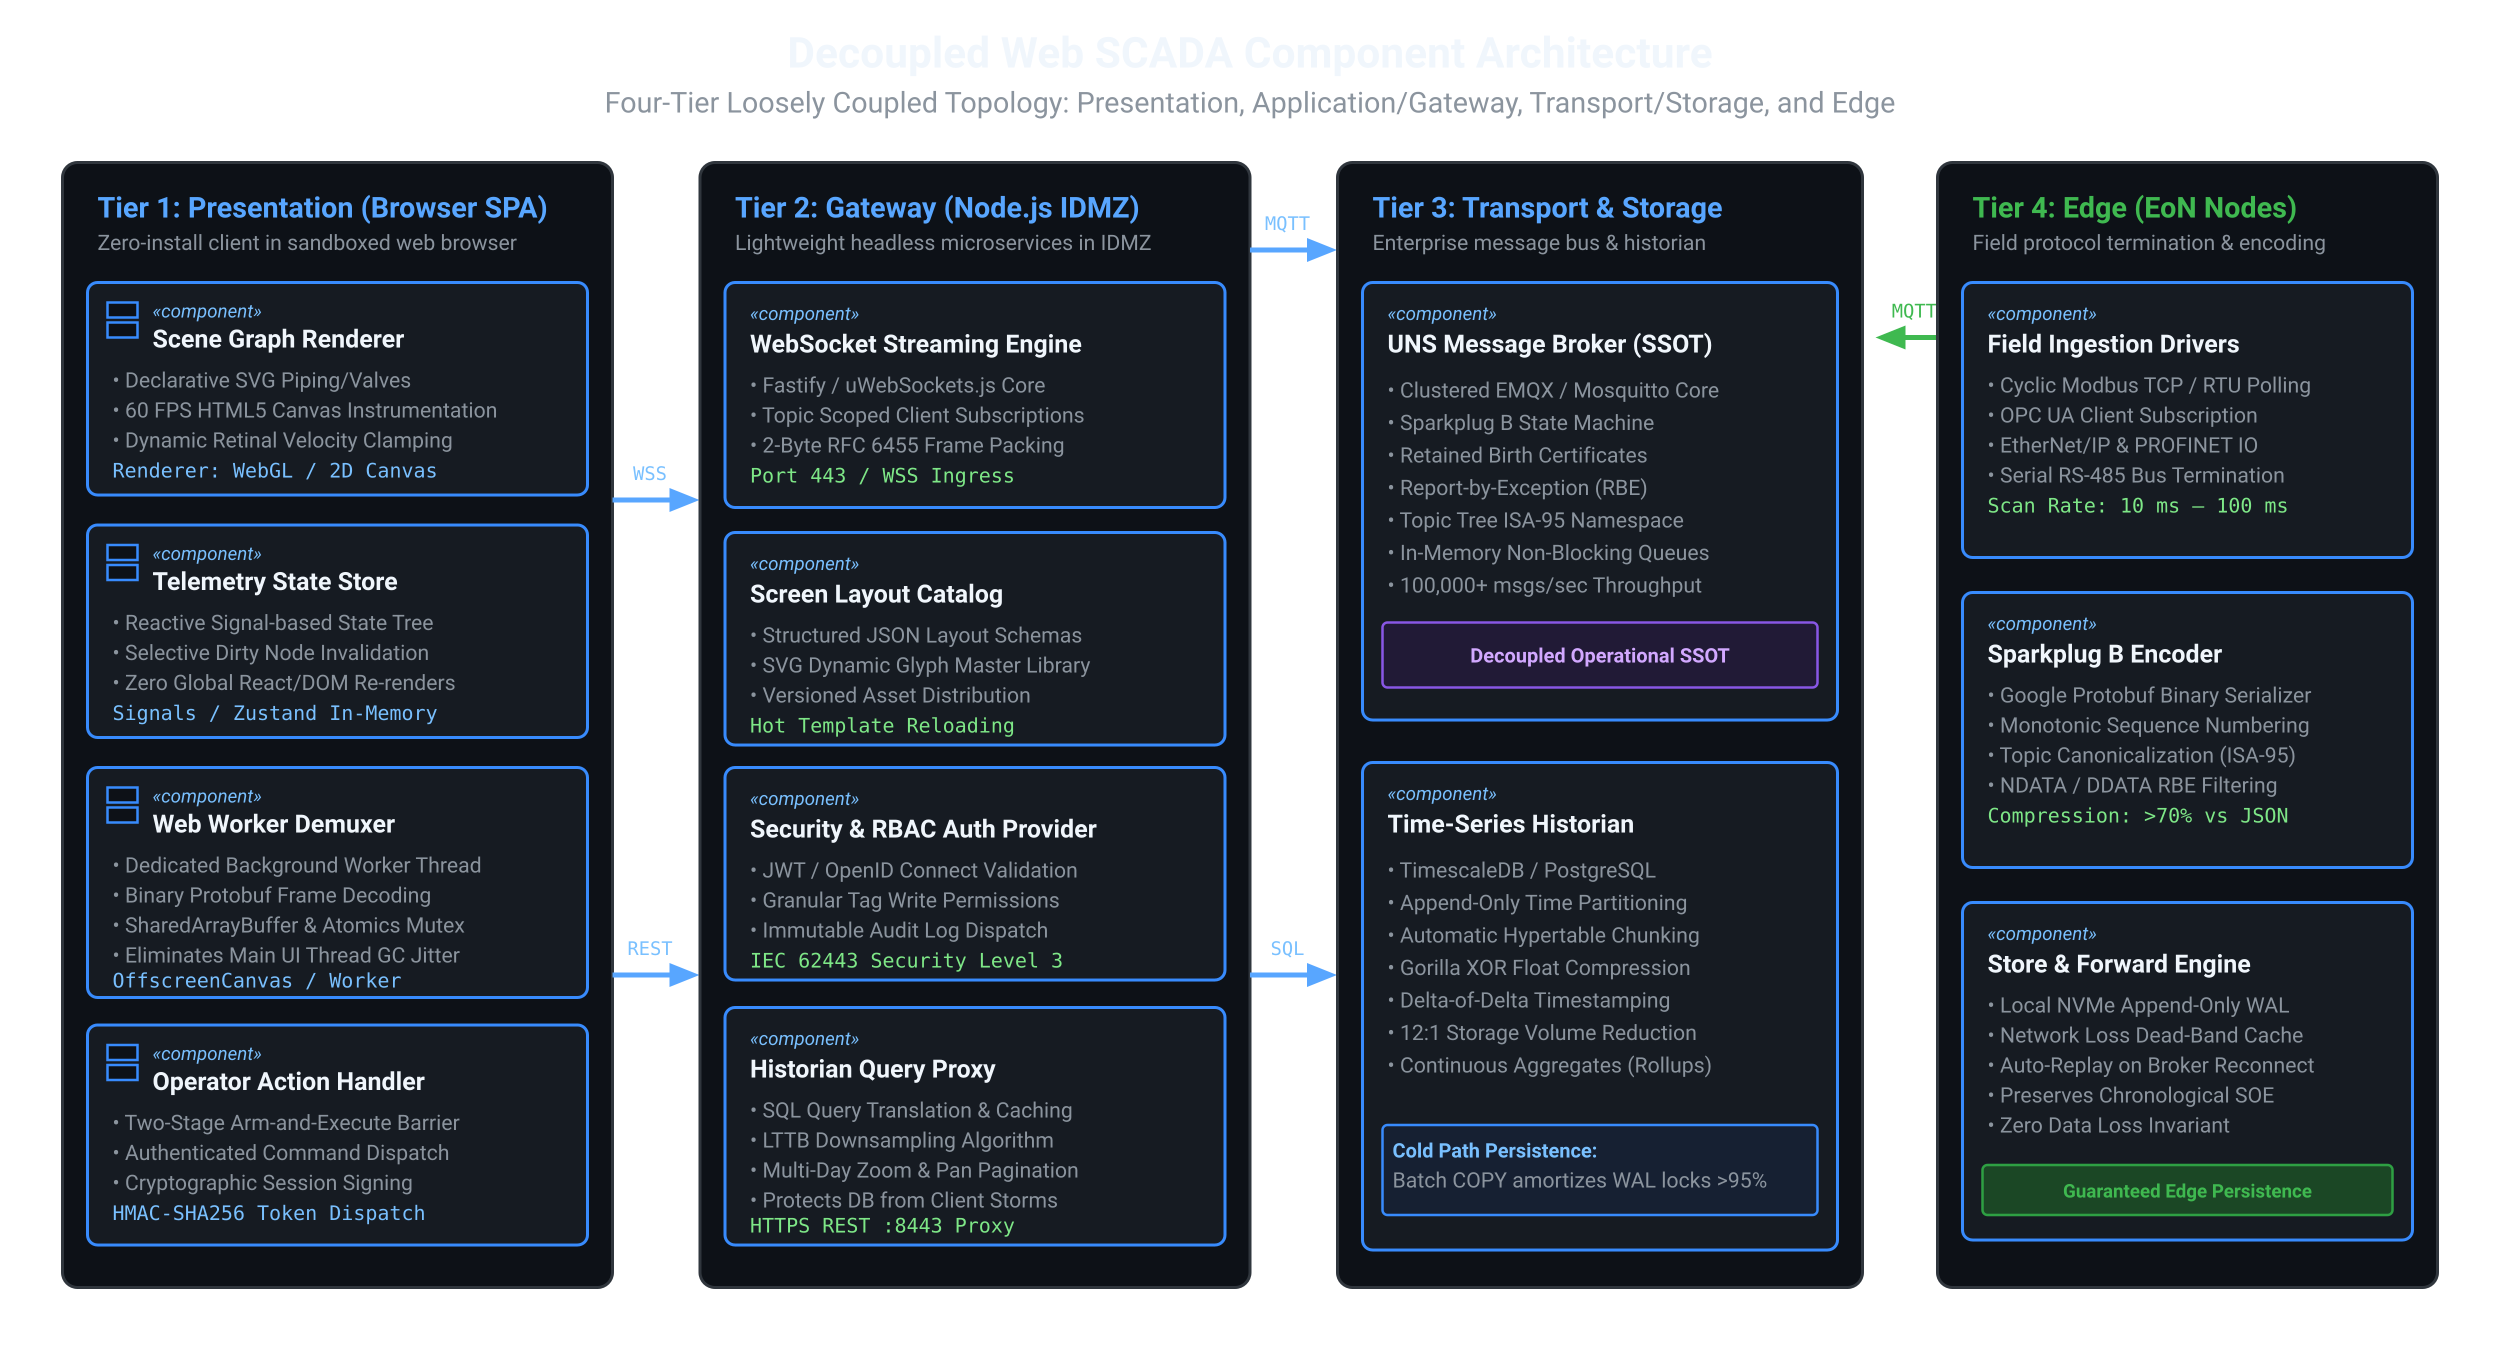
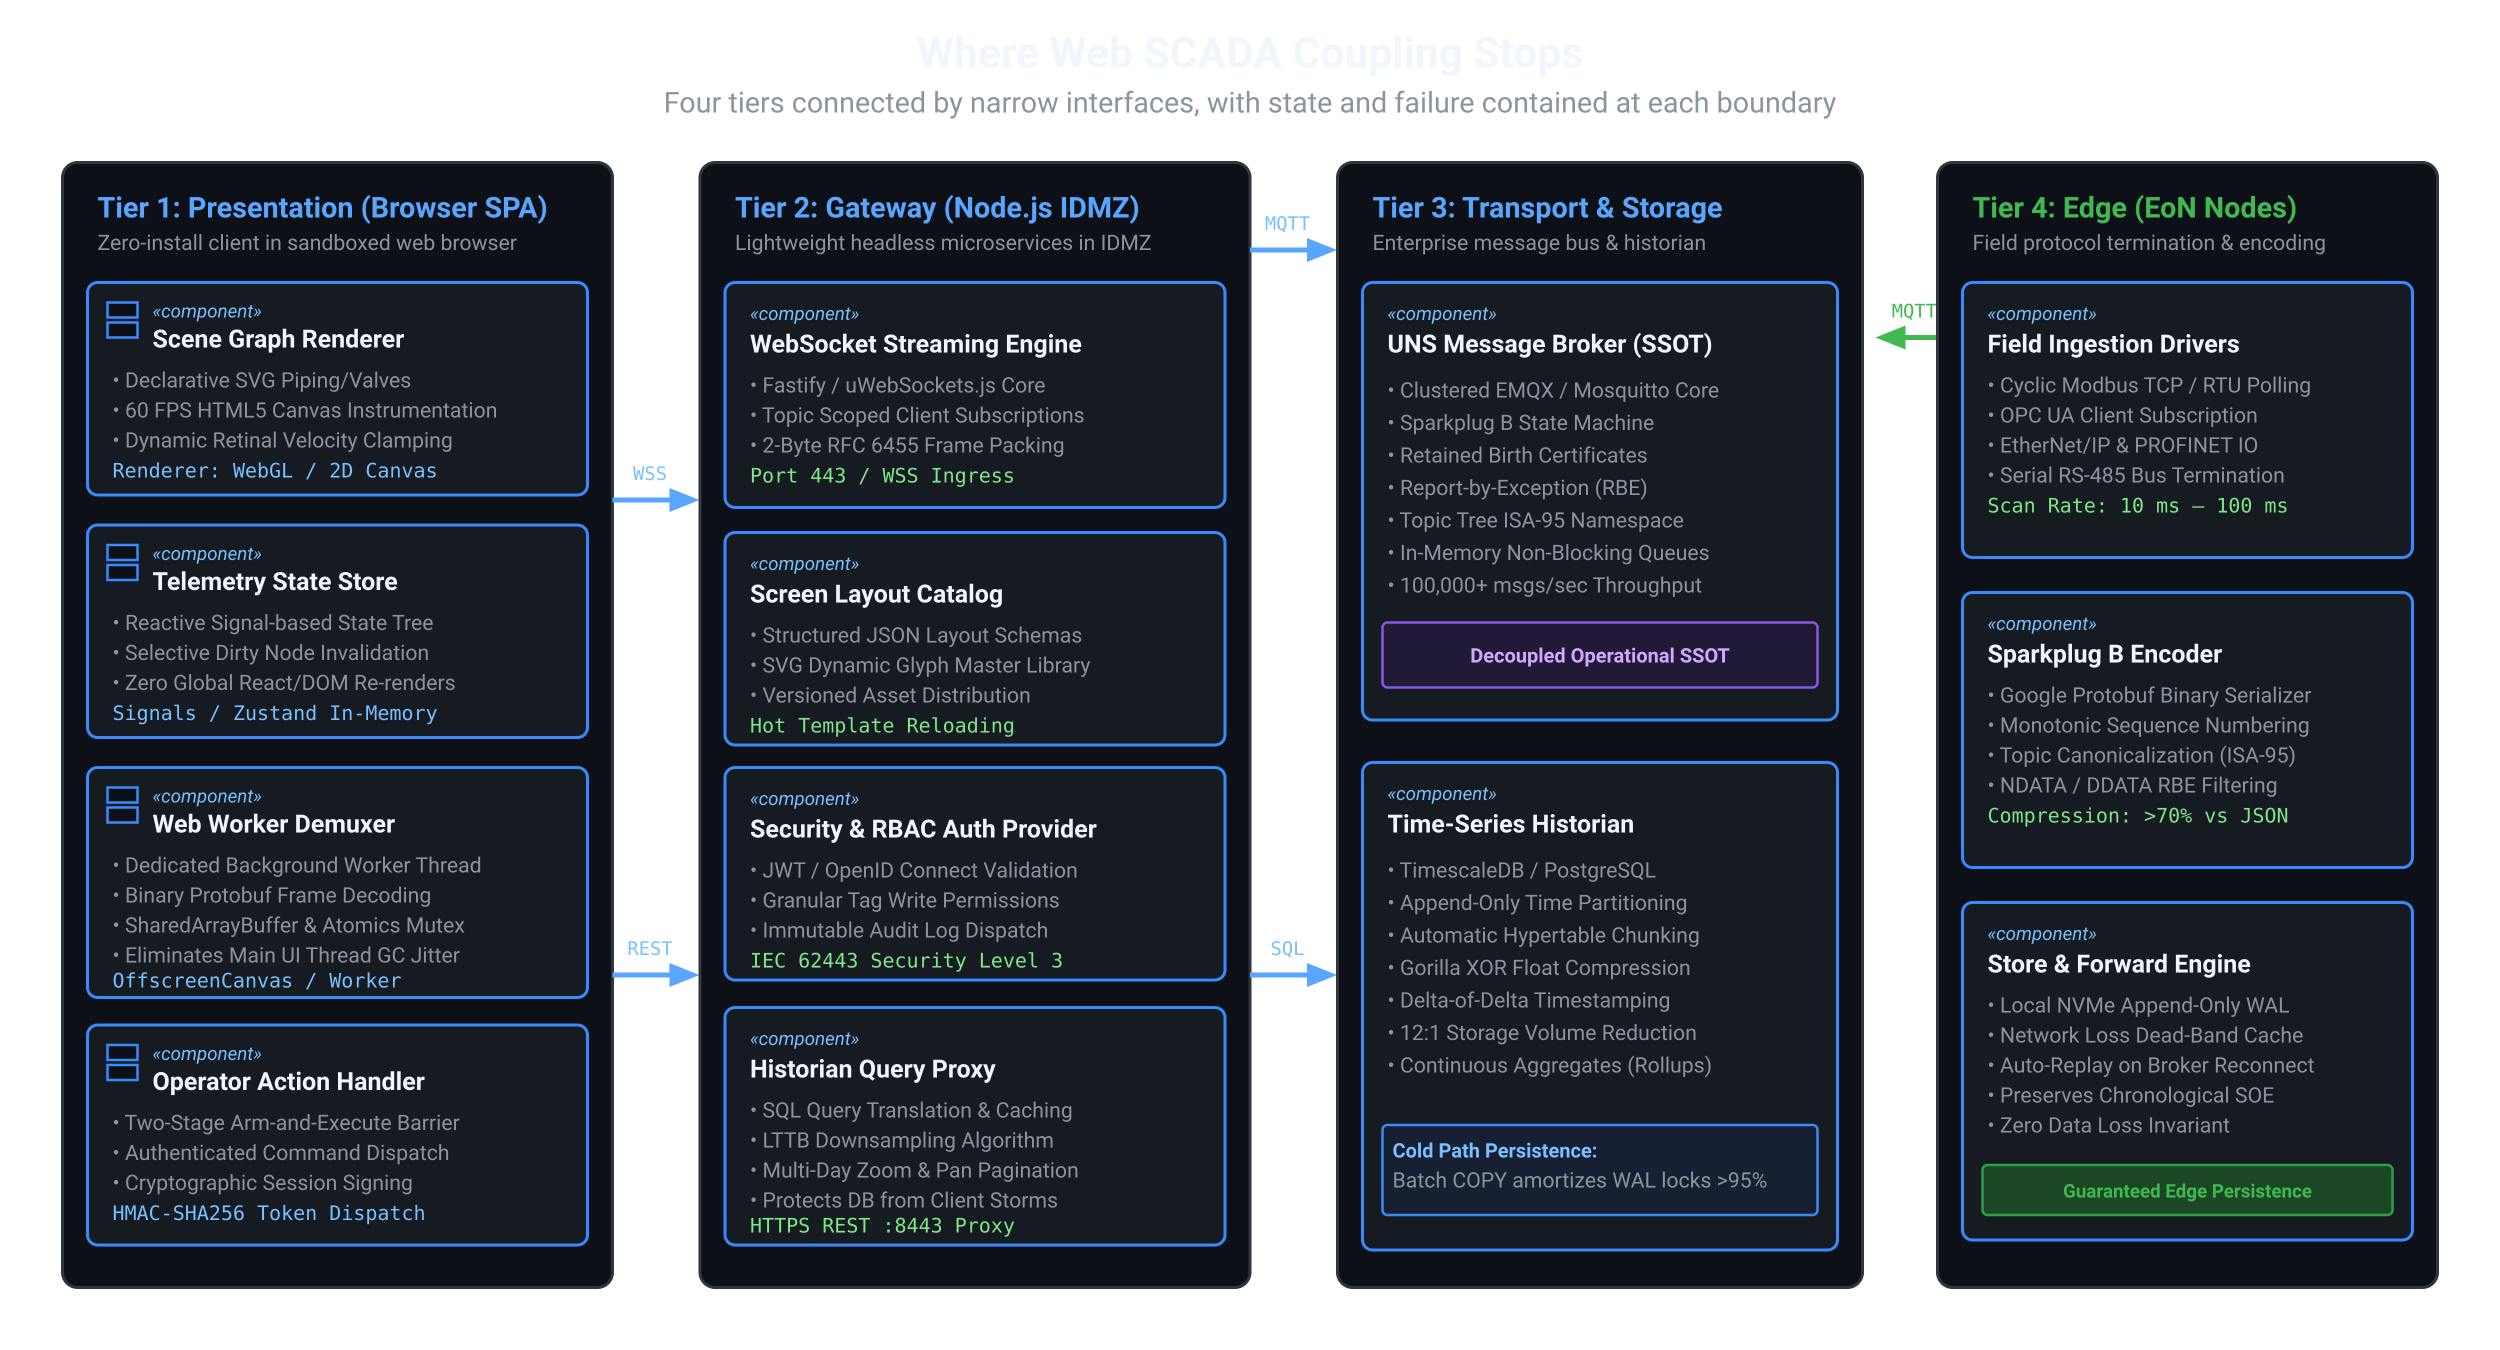
<svg xmlns="http://www.w3.org/2000/svg" viewBox="0 0 1000 540" width="100%" height="100%" style="background:#16191f; font-family:-apple-system, BlinkMacSystemFont, 'Segoe UI', Roboto, Helvetica, Arial, sans-serif;">
  <style>
    .title { fill: #f0f6fc; font-size: 17px; font-weight: 700; }
    .subtitle { fill: #8b949e; font-size: 11.5px; }
    .tier-box { fill: #0d1117; stroke: #30363d; stroke-width: 1.2; rx: 6; }
    .comp-box { fill: #161b22; stroke: #388bfd; stroke-width: 1.2; rx: 4; }
    .hdr { font-size: 11.5px; font-weight: 700; }
    .comp-hdr { font-size: 10px; font-weight: 700; fill: #f0f6fc; }
    .txt-body { font-size: 8.5px; fill: #8b949e; }
    .txt-code { font-family: monospace; font-size: 8px; }
    .stereotype { font-size: 7.5px; fill: #79c0ff; font-style: italic; }
  </style>
  <defs>
    <marker id="arr-blue" viewBox="0 0 10 10" refX="6" refY="5" markerWidth="6" markerHeight="6" orient="auto">
      <path d="M 0 1 L 10 5 L 0 9 z" fill="#58a6ff" />
    </marker>
    <marker id="arr-green" viewBox="0 0 10 10" refX="6" refY="5" markerWidth="6" markerHeight="6" orient="auto">
      <path d="M 0 1 L 10 5 L 0 9 z" fill="#3fb950" />
    </marker>
  </defs>
-   <text x="500" y="27" class="title" text-anchor="middle">Decoupled Web SCADA Component Architecture</text>
-   <text x="500" y="45" class="subtitle" text-anchor="middle">Four-Tier Loosely Coupled Topology: Presentation, Application/Gateway, Transport/Storage, and Edge</text>
+   <text x="500" y="27" class="title" text-anchor="middle">Where Web SCADA Coupling Stops</text>
+   <text x="500" y="45" class="subtitle" text-anchor="middle">Four tiers connected by narrow interfaces, with state and failure contained at each boundary</text>
  <g transform="translate(25, 65)">
    <rect x="0" y="0" width="220" height="450" class="tier-box" />
    <text x="14" y="22" class="hdr" fill="#58a6ff">Tier 1: Presentation (Browser SPA)</text>
    <text x="14" y="35" class="txt-body">Zero-install client in sandboxed web browser</text>
    <g transform="translate(10, 48)">
      <rect x="0" y="0" width="200" height="85" class="comp-box" />
      <rect x="8" y="8" width="12" height="6" fill="#0d1117" stroke="#388bfd" />
      <rect x="8" y="16" width="12" height="6" fill="#0d1117" stroke="#388bfd" />
      <text x="26" y="14" class="stereotype">«component»</text>
      <text x="26" y="26" class="comp-hdr">Scene Graph Renderer</text>
      <text x="10" y="42" class="txt-body">• Declarative SVG Piping/Valves</text>
      <text x="10" y="54" class="txt-body">• 60 FPS HTML5 Canvas Instrumentation</text>
      <text x="10" y="66" class="txt-body">• Dynamic Retinal Velocity Clamping</text>
      <text x="10" y="78" class="txt-code" fill="#79c0ff">Renderer: WebGL / 2D Canvas</text>
    </g>
    <g transform="translate(10, 145)">
      <rect x="0" y="0" width="200" height="85" class="comp-box" />
      <rect x="8" y="8" width="12" height="6" fill="#0d1117" stroke="#388bfd" />
      <rect x="8" y="16" width="12" height="6" fill="#0d1117" stroke="#388bfd" />
      <text x="26" y="14" class="stereotype">«component»</text>
      <text x="26" y="26" class="comp-hdr">Telemetry State Store</text>
      <text x="10" y="42" class="txt-body">• Reactive Signal-based State Tree</text>
      <text x="10" y="54" class="txt-body">• Selective Dirty Node Invalidation</text>
      <text x="10" y="66" class="txt-body">• Zero Global React/DOM Re-renders</text>
      <text x="10" y="78" class="txt-code" fill="#79c0ff">Signals / Zustand In-Memory</text>
    </g>
    <g transform="translate(10, 242)">
      <rect x="0" y="0" width="200" height="92" class="comp-box" />
      <rect x="8" y="8" width="12" height="6" fill="#0d1117" stroke="#388bfd" />
      <rect x="8" y="16" width="12" height="6" fill="#0d1117" stroke="#388bfd" />
      <text x="26" y="14" class="stereotype">«component»</text>
      <text x="26" y="26" class="comp-hdr">Web Worker Demuxer</text>
      <text x="10" y="42" class="txt-body">• Dedicated Background Worker Thread</text>
      <text x="10" y="54" class="txt-body">• Binary Protobuf Frame Decoding</text>
      <text x="10" y="66" class="txt-body">• SharedArrayBuffer &amp; Atomics Mutex</text>
      <text x="10" y="78" class="txt-body">• Eliminates Main UI Thread GC Jitter</text>
      <text x="10" y="88" class="txt-code" fill="#79c0ff">OffscreenCanvas / Worker</text>
    </g>
    <g transform="translate(10, 345)">
      <rect x="0" y="0" width="200" height="88" class="comp-box" />
      <rect x="8" y="8" width="12" height="6" fill="#0d1117" stroke="#388bfd" />
      <rect x="8" y="16" width="12" height="6" fill="#0d1117" stroke="#388bfd" />
      <text x="26" y="14" class="stereotype">«component»</text>
      <text x="26" y="26" class="comp-hdr">Operator Action Handler</text>
      <text x="10" y="42" class="txt-body">• Two-Stage Arm-and-Execute Barrier</text>
      <text x="10" y="54" class="txt-body">• Authenticated Command Dispatch</text>
      <text x="10" y="66" class="txt-body">• Cryptographic Session Signing</text>
      <text x="10" y="78" class="txt-code" fill="#79c0ff">HMAC-SHA256 Token Dispatch</text>
    </g>
  </g>
  <path d="M 245 200 L 275 200" stroke="#58a6ff" stroke-width="2" marker-end="url(#arr-blue)" />
  <path d="M 245 390 L 275 390" stroke="#58a6ff" stroke-width="2" marker-end="url(#arr-blue)" />
  <text x="260" y="192" fill="#79c0ff" font-size="7.5" font-family="monospace" text-anchor="middle">WSS</text>
  <text x="260" y="382" fill="#79c0ff" font-size="7.5" font-family="monospace" text-anchor="middle">REST</text>
  <g transform="translate(280, 65)">
    <rect x="0" y="0" width="220" height="450" class="tier-box" />
    <text x="14" y="22" class="hdr" fill="#58a6ff">Tier 2: Gateway (Node.js IDMZ)</text>
    <text x="14" y="35" class="txt-body">Lightweight headless microservices in IDMZ</text>
    <g transform="translate(10, 48)">
      <rect x="0" y="0" width="200" height="90" class="comp-box" />
      <text x="10" y="15" class="stereotype">«component»</text>
      <text x="10" y="28" class="comp-hdr">WebSocket Streaming Engine</text>
      <text x="10" y="44" class="txt-body">• Fastify / uWebSockets.js Core</text>
      <text x="10" y="56" class="txt-body">• Topic Scoped Client Subscriptions</text>
      <text x="10" y="68" class="txt-body">• 2-Byte RFC 6455 Frame Packing</text>
      <text x="10" y="80" class="txt-code" fill="#7ee787">Port 443 / WSS Ingress</text>
    </g>
    <g transform="translate(10, 148)">
      <rect x="0" y="0" width="200" height="85" class="comp-box" />
      <text x="10" y="15" class="stereotype">«component»</text>
      <text x="10" y="28" class="comp-hdr">Screen Layout Catalog</text>
      <text x="10" y="44" class="txt-body">• Structured JSON Layout Schemas</text>
      <text x="10" y="56" class="txt-body">• SVG Dynamic Glyph Master Library</text>
      <text x="10" y="68" class="txt-body">• Versioned Asset Distribution</text>
      <text x="10" y="80" class="txt-code" fill="#7ee787">Hot Template Reloading</text>
    </g>
    <g transform="translate(10, 242)">
      <rect x="0" y="0" width="200" height="85" class="comp-box" />
      <text x="10" y="15" class="stereotype">«component»</text>
      <text x="10" y="28" class="comp-hdr">Security &amp; RBAC Auth Provider</text>
      <text x="10" y="44" class="txt-body">• JWT / OpenID Connect Validation</text>
      <text x="10" y="56" class="txt-body">• Granular Tag Write Permissions</text>
      <text x="10" y="68" class="txt-body">• Immutable Audit Log Dispatch</text>
      <text x="10" y="80" class="txt-code" fill="#7ee787">IEC 62443 Security Level 3</text>
    </g>
    <g transform="translate(10, 338)">
      <rect x="0" y="0" width="200" height="95" class="comp-box" />
      <text x="10" y="15" class="stereotype">«component»</text>
      <text x="10" y="28" class="comp-hdr">Historian Query Proxy</text>
      <text x="10" y="44" class="txt-body">• SQL Query Translation &amp; Caching</text>
      <text x="10" y="56" class="txt-body">• LTTB Downsampling Algorithm</text>
      <text x="10" y="68" class="txt-body">• Multi-Day Zoom &amp; Pan Pagination</text>
      <text x="10" y="80" class="txt-body">• Protects DB from Client Storms</text>
      <text x="10" y="90" class="txt-code" fill="#7ee787">HTTPS REST :8443 Proxy</text>
    </g>
  </g>
  <path d="M 500 100 L 530 100" stroke="#58a6ff" stroke-width="2" marker-end="url(#arr-blue)" />
  <path d="M 500 390 L 530 390" stroke="#58a6ff" stroke-width="2" marker-end="url(#arr-blue)" />
  <text x="515" y="92" fill="#79c0ff" font-size="7.5" font-family="monospace" text-anchor="middle">MQTT</text>
  <text x="515" y="382" fill="#79c0ff" font-size="7.5" font-family="monospace" text-anchor="middle">SQL</text>
  <g transform="translate(535, 65)">
    <rect x="0" y="0" width="210" height="450" class="tier-box" />
    <text x="14" y="22" class="hdr" fill="#58a6ff">Tier 3: Transport &amp; Storage</text>
    <text x="14" y="35" class="txt-body">Enterprise message bus &amp; historian</text>
    <g transform="translate(10, 48)">
      <rect x="0" y="0" width="190" height="175" class="comp-box" stroke="#8957e5" />
      <text x="10" y="15" class="stereotype" fill="#d2a8ff">«component»</text>
      <text x="10" y="28" class="comp-hdr" fill="#d2a8ff">UNS Message Broker (SSOT)</text>
      <text x="10" y="46" class="txt-body">• Clustered EMQX / Mosquitto Core</text>
      <text x="10" y="59" class="txt-body">• Sparkplug B State Machine</text>
      <text x="10" y="72" class="txt-body">• Retained Birth Certificates</text>
      <text x="10" y="85" class="txt-body">• Report-by-Exception (RBE)</text>
      <text x="10" y="98" class="txt-body">• Topic Tree ISA-95 Namespace</text>
      <text x="10" y="111" class="txt-body">• In-Memory Non-Blocking Queues</text>
      <text x="10" y="124" class="txt-body">• 100,000+ msgs/sec Throughput</text>
      <rect x="8" y="136" width="174" height="26" rx="2" fill="#211a36" stroke="#8957e5" />
      <text x="95" y="152" fill="#d2a8ff" font-size="8" font-weight="700" text-anchor="middle">Decoupled Operational SSOT</text>
    </g>
    <g transform="translate(10, 240)">
      <rect x="0" y="0" width="190" height="195" class="comp-box" />
      <text x="10" y="15" class="stereotype">«component»</text>
      <text x="10" y="28" class="comp-hdr">Time-Series Historian</text>
      <text x="10" y="46" class="txt-body">• TimescaleDB / PostgreSQL</text>
      <text x="10" y="59" class="txt-body">• Append-Only Time Partitioning</text>
      <text x="10" y="72" class="txt-body">• Automatic Hypertable Chunking</text>
      <text x="10" y="85" class="txt-body">• Gorilla XOR Float Compression</text>
      <text x="10" y="98" class="txt-body">• Delta-of-Delta Timestamping</text>
      <text x="10" y="111" class="txt-body">• 12:1 Storage Volume Reduction</text>
      <text x="10" y="124" class="txt-body">• Continuous Aggregates (Rollups)</text>
      <rect x="8" y="145" width="174" height="36" rx="2" fill="#162032" stroke="#388bfd" />
      <text x="12" y="158" fill="#79c0ff" font-size="8" font-weight="700">Cold Path Persistence:</text>
      <text x="12" y="170" class="txt-body">Batch COPY amortizes WAL locks &gt;95%</text>
    </g>
  </g>
  <path d="M 780 135 L 755 135" stroke="#3fb950" stroke-width="2" marker-end="url(#arr-green)" />
  <text x="768" y="127" fill="#3fb950" font-size="7.5" font-family="monospace" text-anchor="middle">MQTTS</text>
  <g transform="translate(775, 65)">
    <rect x="0" y="0" width="200" height="450" class="tier-box" />
    <text x="14" y="22" class="hdr" fill="#3fb950">Tier 4: Edge (EoN Nodes)</text>
    <text x="14" y="35" class="txt-body">Field protocol termination &amp; encoding</text>
    <g transform="translate(10, 48)">
      <rect x="0" y="0" width="180" height="110" class="comp-box" stroke="#3fb950" />
      <text x="10" y="15" class="stereotype" fill="#7ee787">«component»</text>
      <text x="10" y="28" class="comp-hdr" fill="#7ee787">Field Ingestion Drivers</text>
      <text x="10" y="44" class="txt-body">• Cyclic Modbus TCP / RTU Polling</text>
      <text x="10" y="56" class="txt-body">• OPC UA Client Subscription</text>
      <text x="10" y="68" class="txt-body">• EtherNet/IP &amp; PROFINET IO</text>
      <text x="10" y="80" class="txt-body">• Serial RS-485 Bus Termination</text>
      <text x="10" y="92" class="txt-code" fill="#7ee787">Scan Rate: 10 ms – 100 ms</text>
    </g>
    <g transform="translate(10, 172)">
      <rect x="0" y="0" width="180" height="110" class="comp-box" stroke="#3fb950" />
      <text x="10" y="15" class="stereotype" fill="#7ee787">«component»</text>
      <text x="10" y="28" class="comp-hdr" fill="#7ee787">Sparkplug B Encoder</text>
      <text x="10" y="44" class="txt-body">• Google Protobuf Binary Serializer</text>
      <text x="10" y="56" class="txt-body">• Monotonic Sequence Numbering</text>
      <text x="10" y="68" class="txt-body">• Topic Canonicalization (ISA-95)</text>
      <text x="10" y="80" class="txt-body">• NDATA / DDATA RBE Filtering</text>
      <text x="10" y="92" class="txt-code" fill="#7ee787">Compression: &gt;70% vs JSON</text>
    </g>
    <g transform="translate(10, 296)">
      <rect x="0" y="0" width="180" height="135" class="comp-box" stroke="#3fb950" />
      <text x="10" y="15" class="stereotype" fill="#7ee787">«component»</text>
      <text x="10" y="28" class="comp-hdr" fill="#7ee787">Store &amp; Forward Engine</text>
      <text x="10" y="44" class="txt-body">• Local NVMe Append-Only WAL</text>
      <text x="10" y="56" class="txt-body">• Network Loss Dead-Band Cache</text>
      <text x="10" y="68" class="txt-body">• Auto-Replay on Broker Reconnect</text>
      <text x="10" y="80" class="txt-body">• Preserves Chronological SOE</text>
      <text x="10" y="92" class="txt-body">• Zero Data Loss Invariant</text>
      <rect x="8" y="105" width="164" height="20" rx="2" fill="#1b4725" stroke="#2ea043" />
      <text x="90" y="118" fill="#3fb950" font-size="7.5" font-weight="700" text-anchor="middle">Guaranteed Edge Persistence</text>
    </g>
  </g>
</svg>
